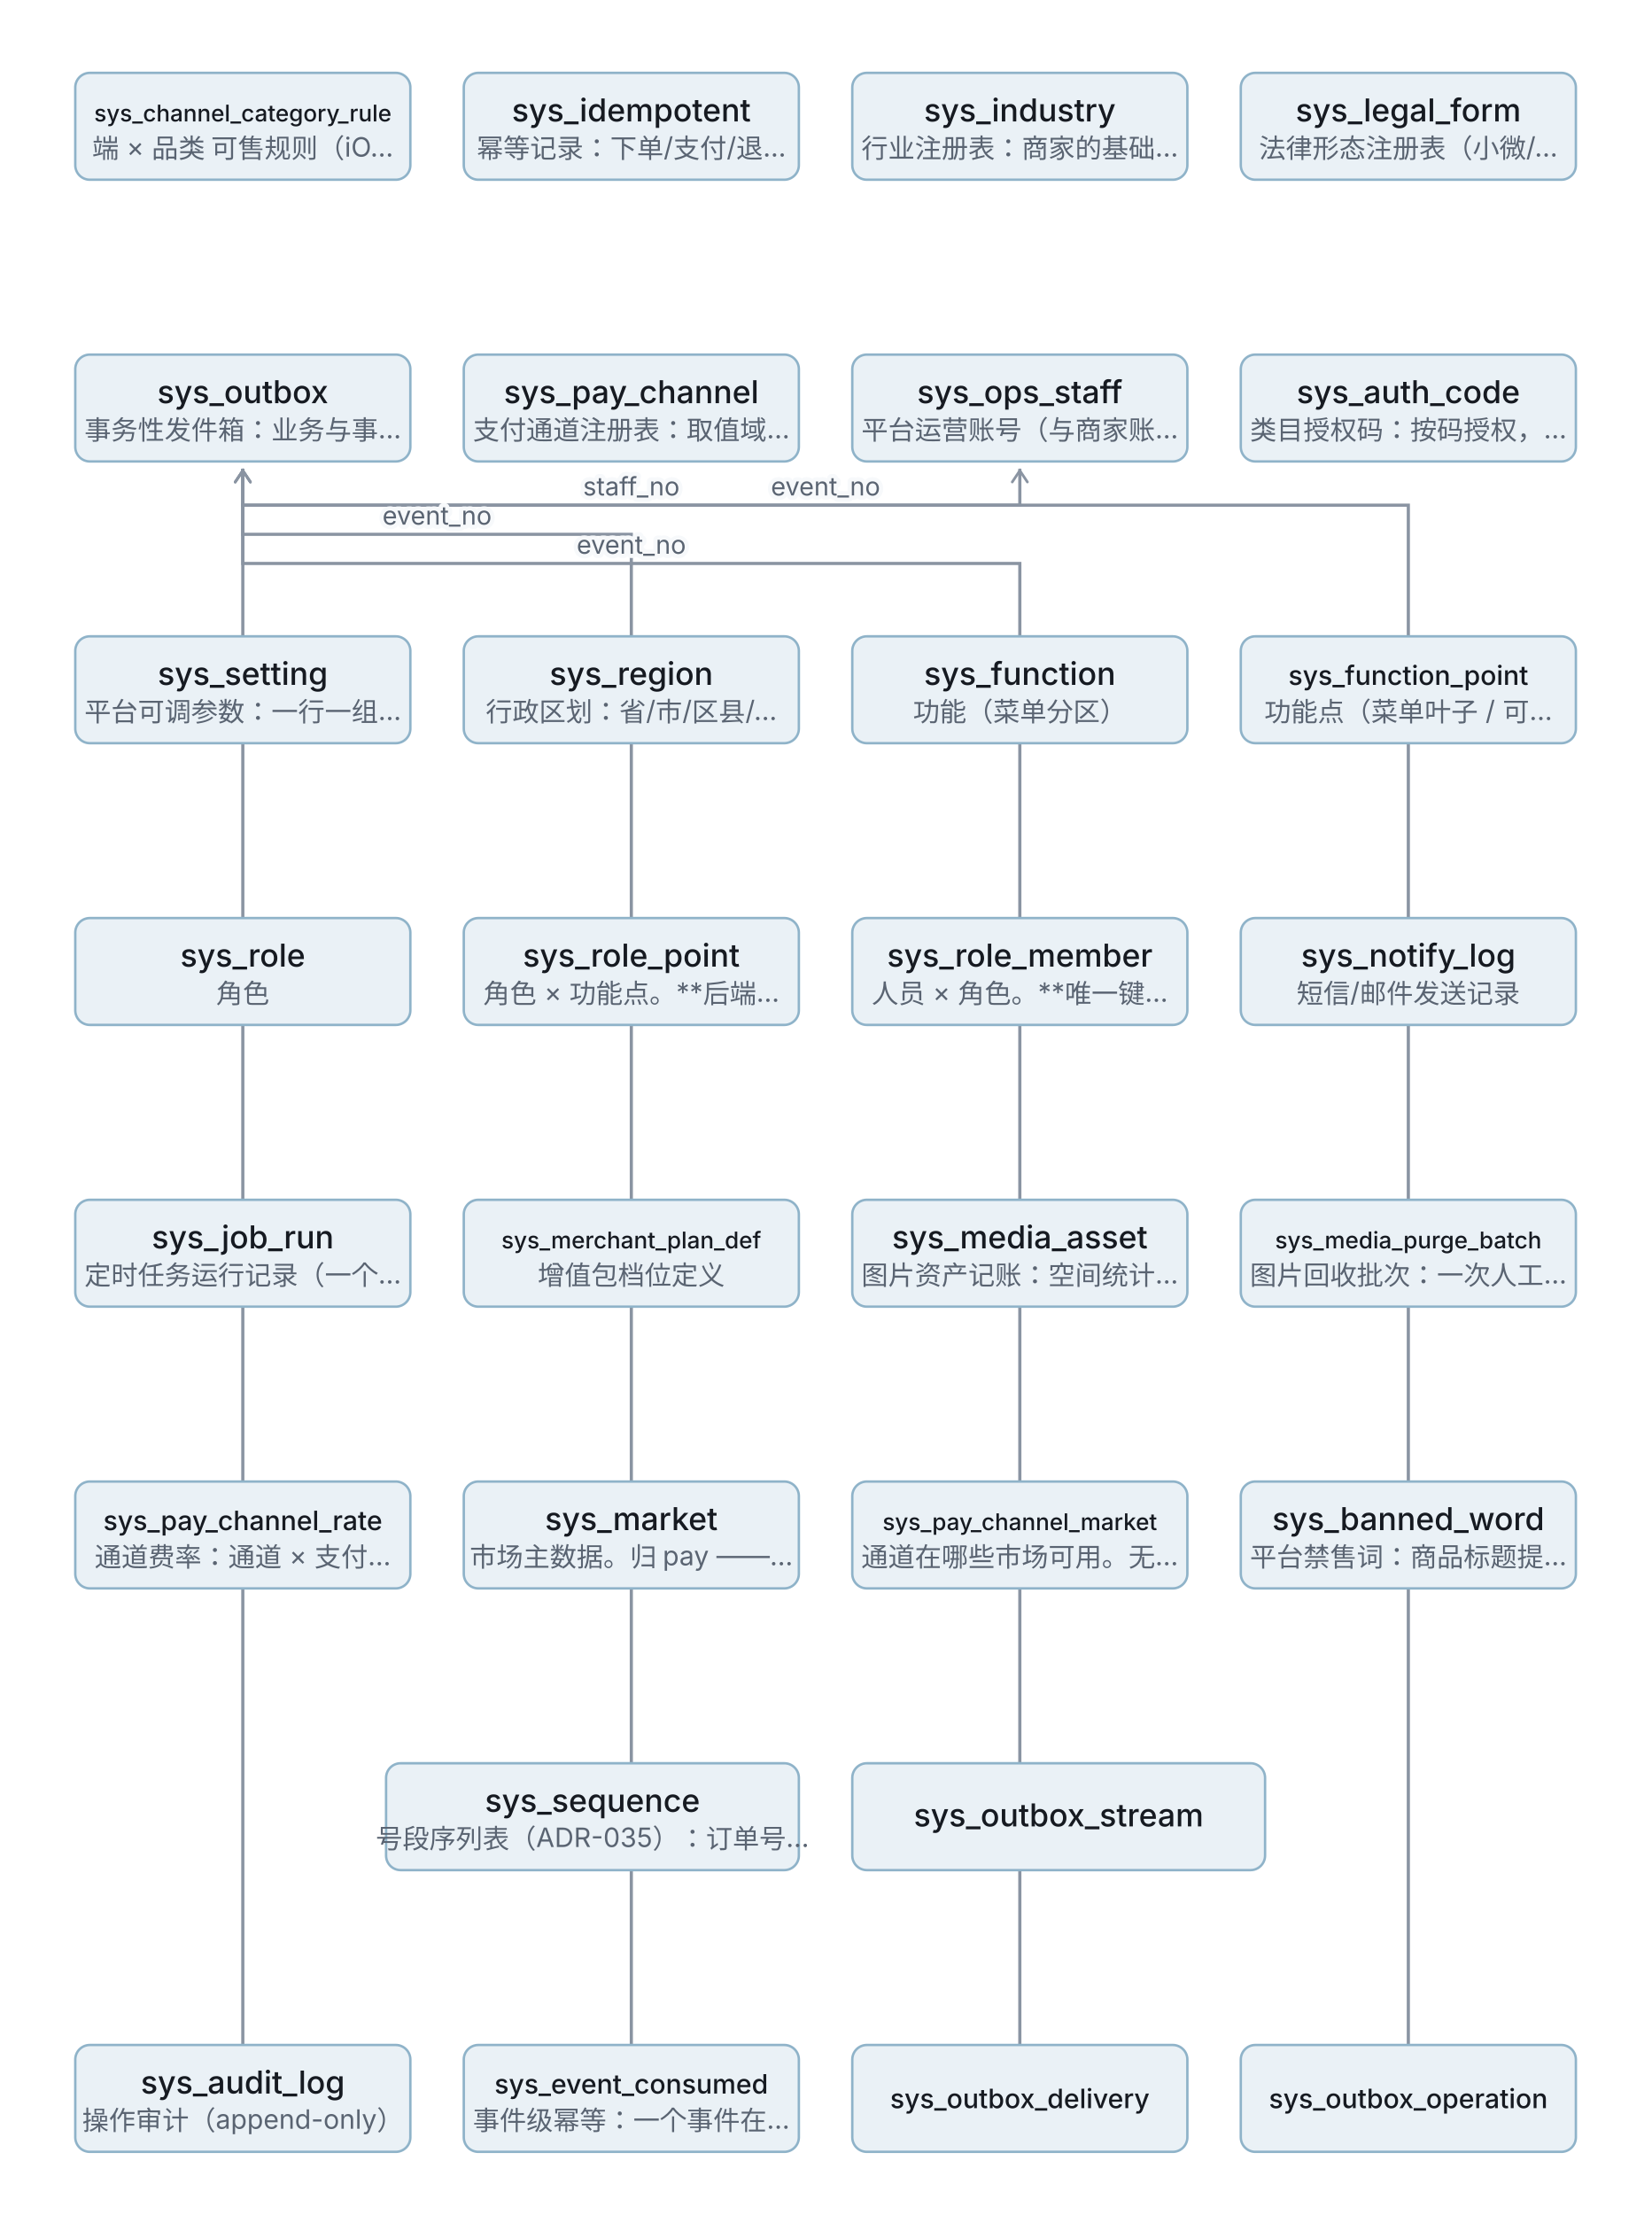
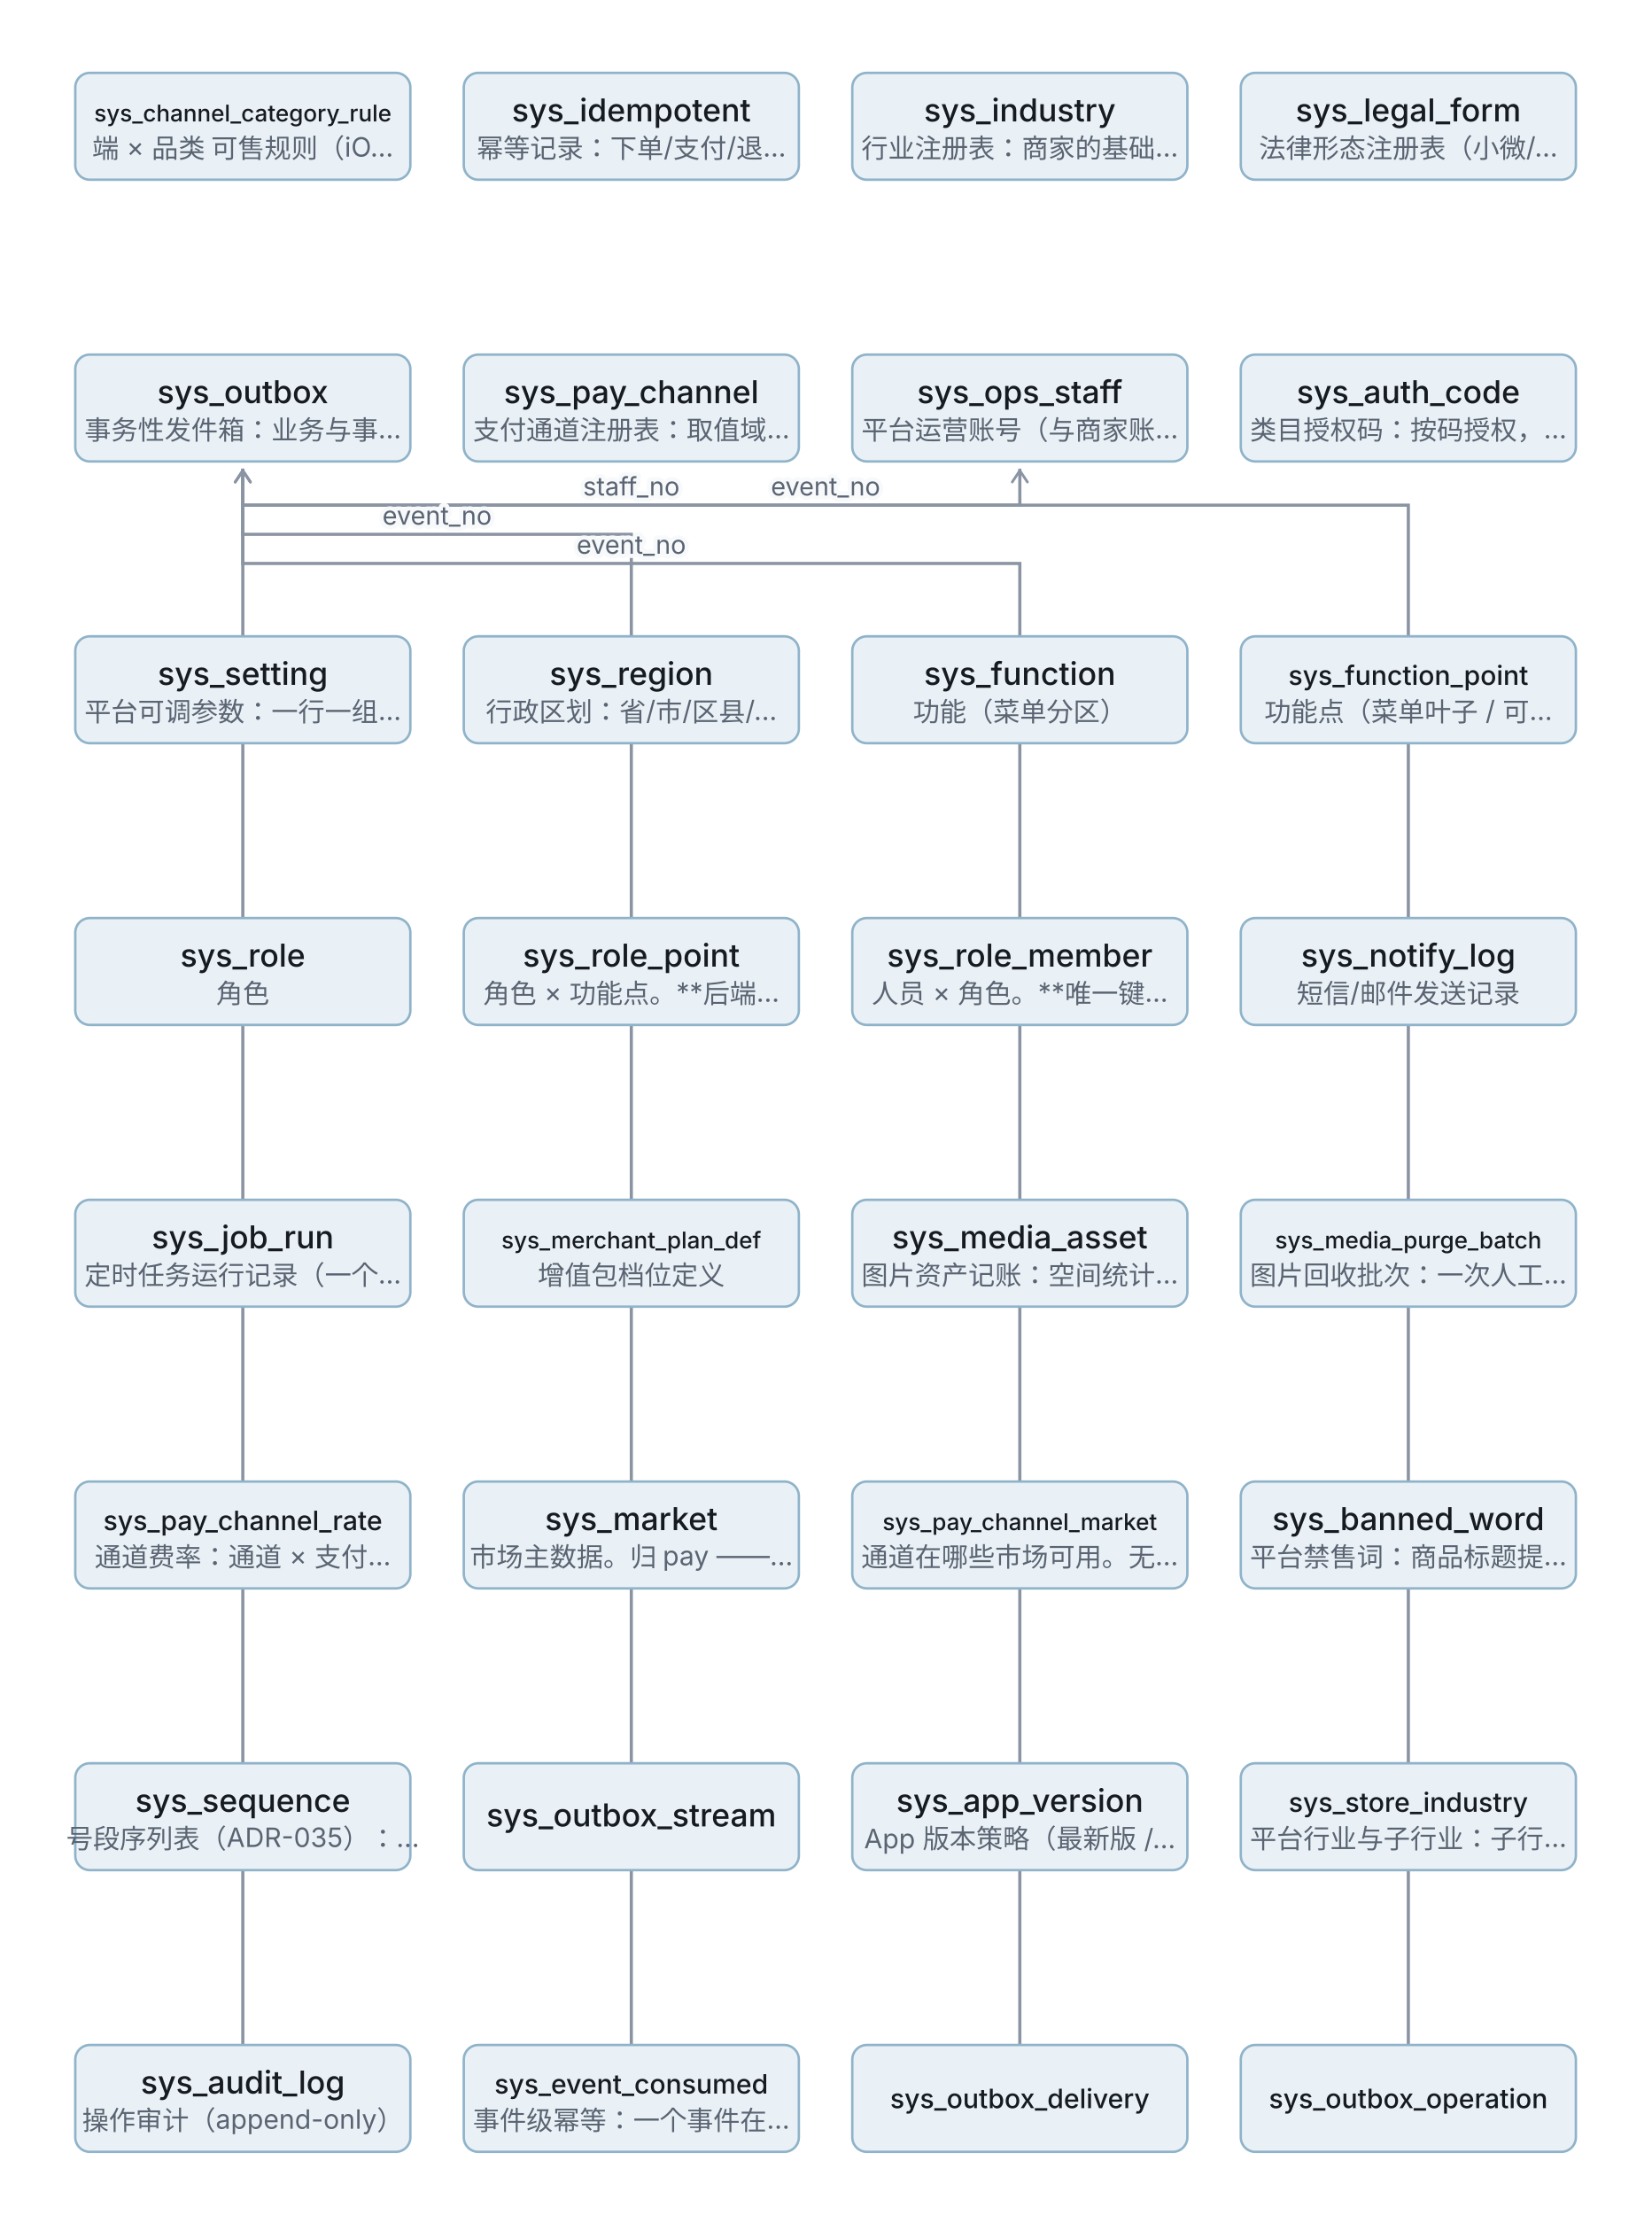
<svg xmlns="http://www.w3.org/2000/svg" width="680" height="912" viewBox="0 0 680 912" role="img" font-family="system-ui,-apple-system,'PingFang SC',sans-serif">
  <defs>
    <marker id="a" viewBox="0 0 10 10" refX="9" refY="5" markerWidth="6" markerHeight="6" orient="auto-start-reverse">
      <path d="M2 1L8 5L2 9" fill="none" stroke="#8A94A2" stroke-width="1.4" stroke-linecap="round" />
    </marker>
    <style>.n{font-weight:500;fill:#161A21}.s{font-size:11px;fill:#5A6472}
.l{font-size:10.5px;fill:#5A6472;paint-order:stroke;stroke:#F7F9FB;stroke-width:3.5;stroke-linejoin:round}.b{font-size:11px;fill:#5A6472;letter-spacing:.1em}
.ar{stroke:#8A94A2;stroke-width:1.3;fill:none}</style>
  </defs>
  <path class="ar" d="M100 842 L100 208 L420 208 L420 193" marker-end="url(#a)" />
  <path class="ar" d="M260 842 L260 220 L100 220 L100 193" marker-end="url(#a)" />
  <path class="ar" d="M420 842 L420 232 L100 232 L100 193" marker-end="url(#a)" />
  <path class="ar" d="M580 842 L580 208 L100 208 L100 193" marker-end="url(#a)" />
  <rect x="31" y="30" width="138" height="44" rx="6" fill="#EAF1F6" stroke="#8FB3C9" />
  <text class="n" x="100" y="50" text-anchor="middle" font-size="9.5">sys_channel_category_rule</text>
  <text class="s" x="100" y="65" text-anchor="middle">端 × 品类 可售规则（iO…</text>
  <rect x="191" y="30" width="138" height="44" rx="6" fill="#EAF1F6" stroke="#8FB3C9" />
  <text class="n" x="260" y="50" text-anchor="middle" font-size="13">sys_idempotent</text>
  <text class="s" x="260" y="65" text-anchor="middle">幂等记录：下单/支付/退…</text>
  <rect x="351" y="30" width="138" height="44" rx="6" fill="#EAF1F6" stroke="#8FB3C9" />
  <text class="n" x="420" y="50" text-anchor="middle" font-size="13">sys_industry</text>
  <text class="s" x="420" y="65" text-anchor="middle">行业注册表：商家的基础…</text>
  <rect x="511" y="30" width="138" height="44" rx="6" fill="#EAF1F6" stroke="#8FB3C9" />
  <text class="n" x="580" y="50" text-anchor="middle" font-size="13">sys_legal_form</text>
  <text class="s" x="580" y="65" text-anchor="middle">法律形态注册表（小微/…</text>
  <rect x="31" y="146" width="138" height="44" rx="6" fill="#EAF1F6" stroke="#8FB3C9" />
  <text class="n" x="100" y="166" text-anchor="middle" font-size="13">sys_outbox</text>
  <text class="s" x="100" y="181" text-anchor="middle">事务性发件箱：业务与事…</text>
  <rect x="191" y="146" width="138" height="44" rx="6" fill="#EAF1F6" stroke="#8FB3C9" />
  <text class="n" x="260" y="166" text-anchor="middle" font-size="13">sys_pay_channel</text>
  <text class="s" x="260" y="181" text-anchor="middle">支付通道注册表：取值域…</text>
  <rect x="351" y="146" width="138" height="44" rx="6" fill="#EAF1F6" stroke="#8FB3C9" />
  <text class="n" x="420" y="166" text-anchor="middle" font-size="13">sys_ops_staff</text>
  <text class="s" x="420" y="181" text-anchor="middle">平台运营账号（与商家账…</text>
  <rect x="511" y="146" width="138" height="44" rx="6" fill="#EAF1F6" stroke="#8FB3C9" />
  <text class="n" x="580" y="166" text-anchor="middle" font-size="13">sys_auth_code</text>
  <text class="s" x="580" y="181" text-anchor="middle">类目授权码：按码授权，…</text>
  <rect x="31" y="262" width="138" height="44" rx="6" fill="#EAF1F6" stroke="#8FB3C9" />
  <text class="n" x="100" y="282" text-anchor="middle" font-size="13">sys_setting</text>
  <text class="s" x="100" y="297" text-anchor="middle">平台可调参数：一行一组…</text>
  <rect x="191" y="262" width="138" height="44" rx="6" fill="#EAF1F6" stroke="#8FB3C9" />
  <text class="n" x="260" y="282" text-anchor="middle" font-size="13">sys_region</text>
  <text class="s" x="260" y="297" text-anchor="middle">行政区划：省/市/区县/…</text>
  <rect x="351" y="262" width="138" height="44" rx="6" fill="#EAF1F6" stroke="#8FB3C9" />
  <text class="n" x="420" y="282" text-anchor="middle" font-size="13">sys_function</text>
  <text class="s" x="420" y="297" text-anchor="middle">功能（菜单分区）</text>
  <rect x="511" y="262" width="138" height="44" rx="6" fill="#EAF1F6" stroke="#8FB3C9" />
  <text class="n" x="580" y="282" text-anchor="middle" font-size="11">sys_function_point</text>
  <text class="s" x="580" y="297" text-anchor="middle">功能点（菜单叶子 / 可…</text>
  <rect x="31" y="378" width="138" height="44" rx="6" fill="#EAF1F6" stroke="#8FB3C9" />
  <text class="n" x="100" y="398" text-anchor="middle" font-size="13">sys_role</text>
  <text class="s" x="100" y="413" text-anchor="middle">角色</text>
  <rect x="191" y="378" width="138" height="44" rx="6" fill="#EAF1F6" stroke="#8FB3C9" />
  <text class="n" x="260" y="398" text-anchor="middle" font-size="13">sys_role_point</text>
  <text class="s" x="260" y="413" text-anchor="middle">角色 × 功能点。**后端…</text>
  <rect x="351" y="378" width="138" height="44" rx="6" fill="#EAF1F6" stroke="#8FB3C9" />
  <text class="n" x="420" y="398" text-anchor="middle" font-size="13">sys_role_member</text>
  <text class="s" x="420" y="413" text-anchor="middle">人员 × 角色。**唯一键…</text>
  <rect x="511" y="378" width="138" height="44" rx="6" fill="#EAF1F6" stroke="#8FB3C9" />
  <text class="n" x="580" y="398" text-anchor="middle" font-size="13">sys_notify_log</text>
  <text class="s" x="580" y="413" text-anchor="middle">短信/邮件发送记录</text>
  <rect x="31" y="494" width="138" height="44" rx="6" fill="#EAF1F6" stroke="#8FB3C9" />
  <text class="n" x="100" y="514" text-anchor="middle" font-size="13">sys_job_run</text>
  <text class="s" x="100" y="529" text-anchor="middle">定时任务运行记录（一个…</text>
  <rect x="191" y="494" width="138" height="44" rx="6" fill="#EAF1F6" stroke="#8FB3C9" />
  <text class="n" x="260" y="514" text-anchor="middle" font-size="9.5">sys_merchant_plan_def</text>
  <text class="s" x="260" y="529" text-anchor="middle">增值包档位定义</text>
  <rect x="351" y="494" width="138" height="44" rx="6" fill="#EAF1F6" stroke="#8FB3C9" />
  <text class="n" x="420" y="514" text-anchor="middle" font-size="13">sys_media_asset</text>
  <text class="s" x="420" y="529" text-anchor="middle">图片资产记账：空间统计…</text>
  <rect x="511" y="494" width="138" height="44" rx="6" fill="#EAF1F6" stroke="#8FB3C9" />
  <text class="n" x="580" y="514" text-anchor="middle" font-size="9.5">sys_media_purge_batch</text>
  <text class="s" x="580" y="529" text-anchor="middle">图片回收批次：一次人工…</text>
  <rect x="31" y="610" width="138" height="44" rx="6" fill="#EAF1F6" stroke="#8FB3C9" />
  <text class="n" x="100" y="630" text-anchor="middle" font-size="11">sys_pay_channel_rate</text>
  <text class="s" x="100" y="645" text-anchor="middle">通道费率：通道 × 支付…</text>
  <rect x="191" y="610" width="138" height="44" rx="6" fill="#EAF1F6" stroke="#8FB3C9" />
  <text class="n" x="260" y="630" text-anchor="middle" font-size="13">sys_market</text>
  <text class="s" x="260" y="645" text-anchor="middle">市场主数据。归 pay ——…</text>
  <rect x="351" y="610" width="138" height="44" rx="6" fill="#EAF1F6" stroke="#8FB3C9" />
  <text class="n" x="420" y="630" text-anchor="middle" font-size="9.5">sys_pay_channel_market</text>
  <text class="s" x="420" y="645" text-anchor="middle">通道在哪些市场可用。无…</text>
  <rect x="511" y="610" width="138" height="44" rx="6" fill="#EAF1F6" stroke="#8FB3C9" />
  <text class="n" x="580" y="630" text-anchor="middle" font-size="13">sys_banned_word</text>
  <text class="s" x="580" y="645" text-anchor="middle">平台禁售词：商品标题提…</text>
-   <rect x="159" y="726" width="170" height="44" rx="6" fill="#EAF1F6" stroke="#8FB3C9" />
-   <text class="n" x="244" y="746" text-anchor="middle" font-size="13">sys_sequence</text>
-   <text class="s" x="244" y="761" text-anchor="middle">号段序列表（ADR-035）：订单号…</text>
-   <rect x="351" y="726" width="170" height="44" rx="6" fill="#EAF1F6" stroke="#8FB3C9" />
-   <text class="n" x="436" y="752" text-anchor="middle" font-size="13">sys_outbox_stream</text>
+   <rect x="31" y="726" width="138" height="44" rx="6" fill="#EAF1F6" stroke="#8FB3C9" />
+   <text class="n" x="100" y="746" text-anchor="middle" font-size="13">sys_sequence</text>
+   <text class="s" x="100" y="761" text-anchor="middle">号段序列表（ADR-035）：…</text>
+   <rect x="191" y="726" width="138" height="44" rx="6" fill="#EAF1F6" stroke="#8FB3C9" />
+   <text class="n" x="260" y="752" text-anchor="middle" font-size="13">sys_outbox_stream</text>
+   <rect x="351" y="726" width="138" height="44" rx="6" fill="#EAF1F6" stroke="#8FB3C9" />
+   <text class="n" x="420" y="746" text-anchor="middle" font-size="13">sys_app_version</text>
+   <text class="s" x="420" y="761" text-anchor="middle">App 版本策略（最新版 /…</text>
+   <rect x="511" y="726" width="138" height="44" rx="6" fill="#EAF1F6" stroke="#8FB3C9" />
+   <text class="n" x="580" y="746" text-anchor="middle" font-size="11">sys_store_industry</text>
+   <text class="s" x="580" y="761" text-anchor="middle">平台行业与子行业：子行…</text>
  <rect x="31" y="842" width="138" height="44" rx="6" fill="#EAF1F6" stroke="#8FB3C9" />
  <text class="n" x="100" y="862" text-anchor="middle" font-size="13">sys_audit_log</text>
  <text class="s" x="100" y="877" text-anchor="middle">操作审计（append-only）</text>
  <rect x="191" y="842" width="138" height="44" rx="6" fill="#EAF1F6" stroke="#8FB3C9" />
  <text class="n" x="260" y="862" text-anchor="middle" font-size="11">sys_event_consumed</text>
  <text class="s" x="260" y="877" text-anchor="middle">事件级幂等：一个事件在…</text>
  <rect x="351" y="842" width="138" height="44" rx="6" fill="#EAF1F6" stroke="#8FB3C9" />
  <text class="n" x="420" y="868" text-anchor="middle" font-size="11">sys_outbox_delivery</text>
  <rect x="511" y="842" width="138" height="44" rx="6" fill="#EAF1F6" stroke="#8FB3C9" />
  <text class="n" x="580" y="868" text-anchor="middle" font-size="11">sys_outbox_operation</text>
  <text class="l" x="260" y="204" text-anchor="middle">staff_no</text>
  <text class="l" x="180" y="216" text-anchor="middle">event_no</text>
  <text class="l" x="260" y="228" text-anchor="middle">event_no</text>
  <text class="l" x="340" y="204" text-anchor="middle">event_no</text>
</svg>
